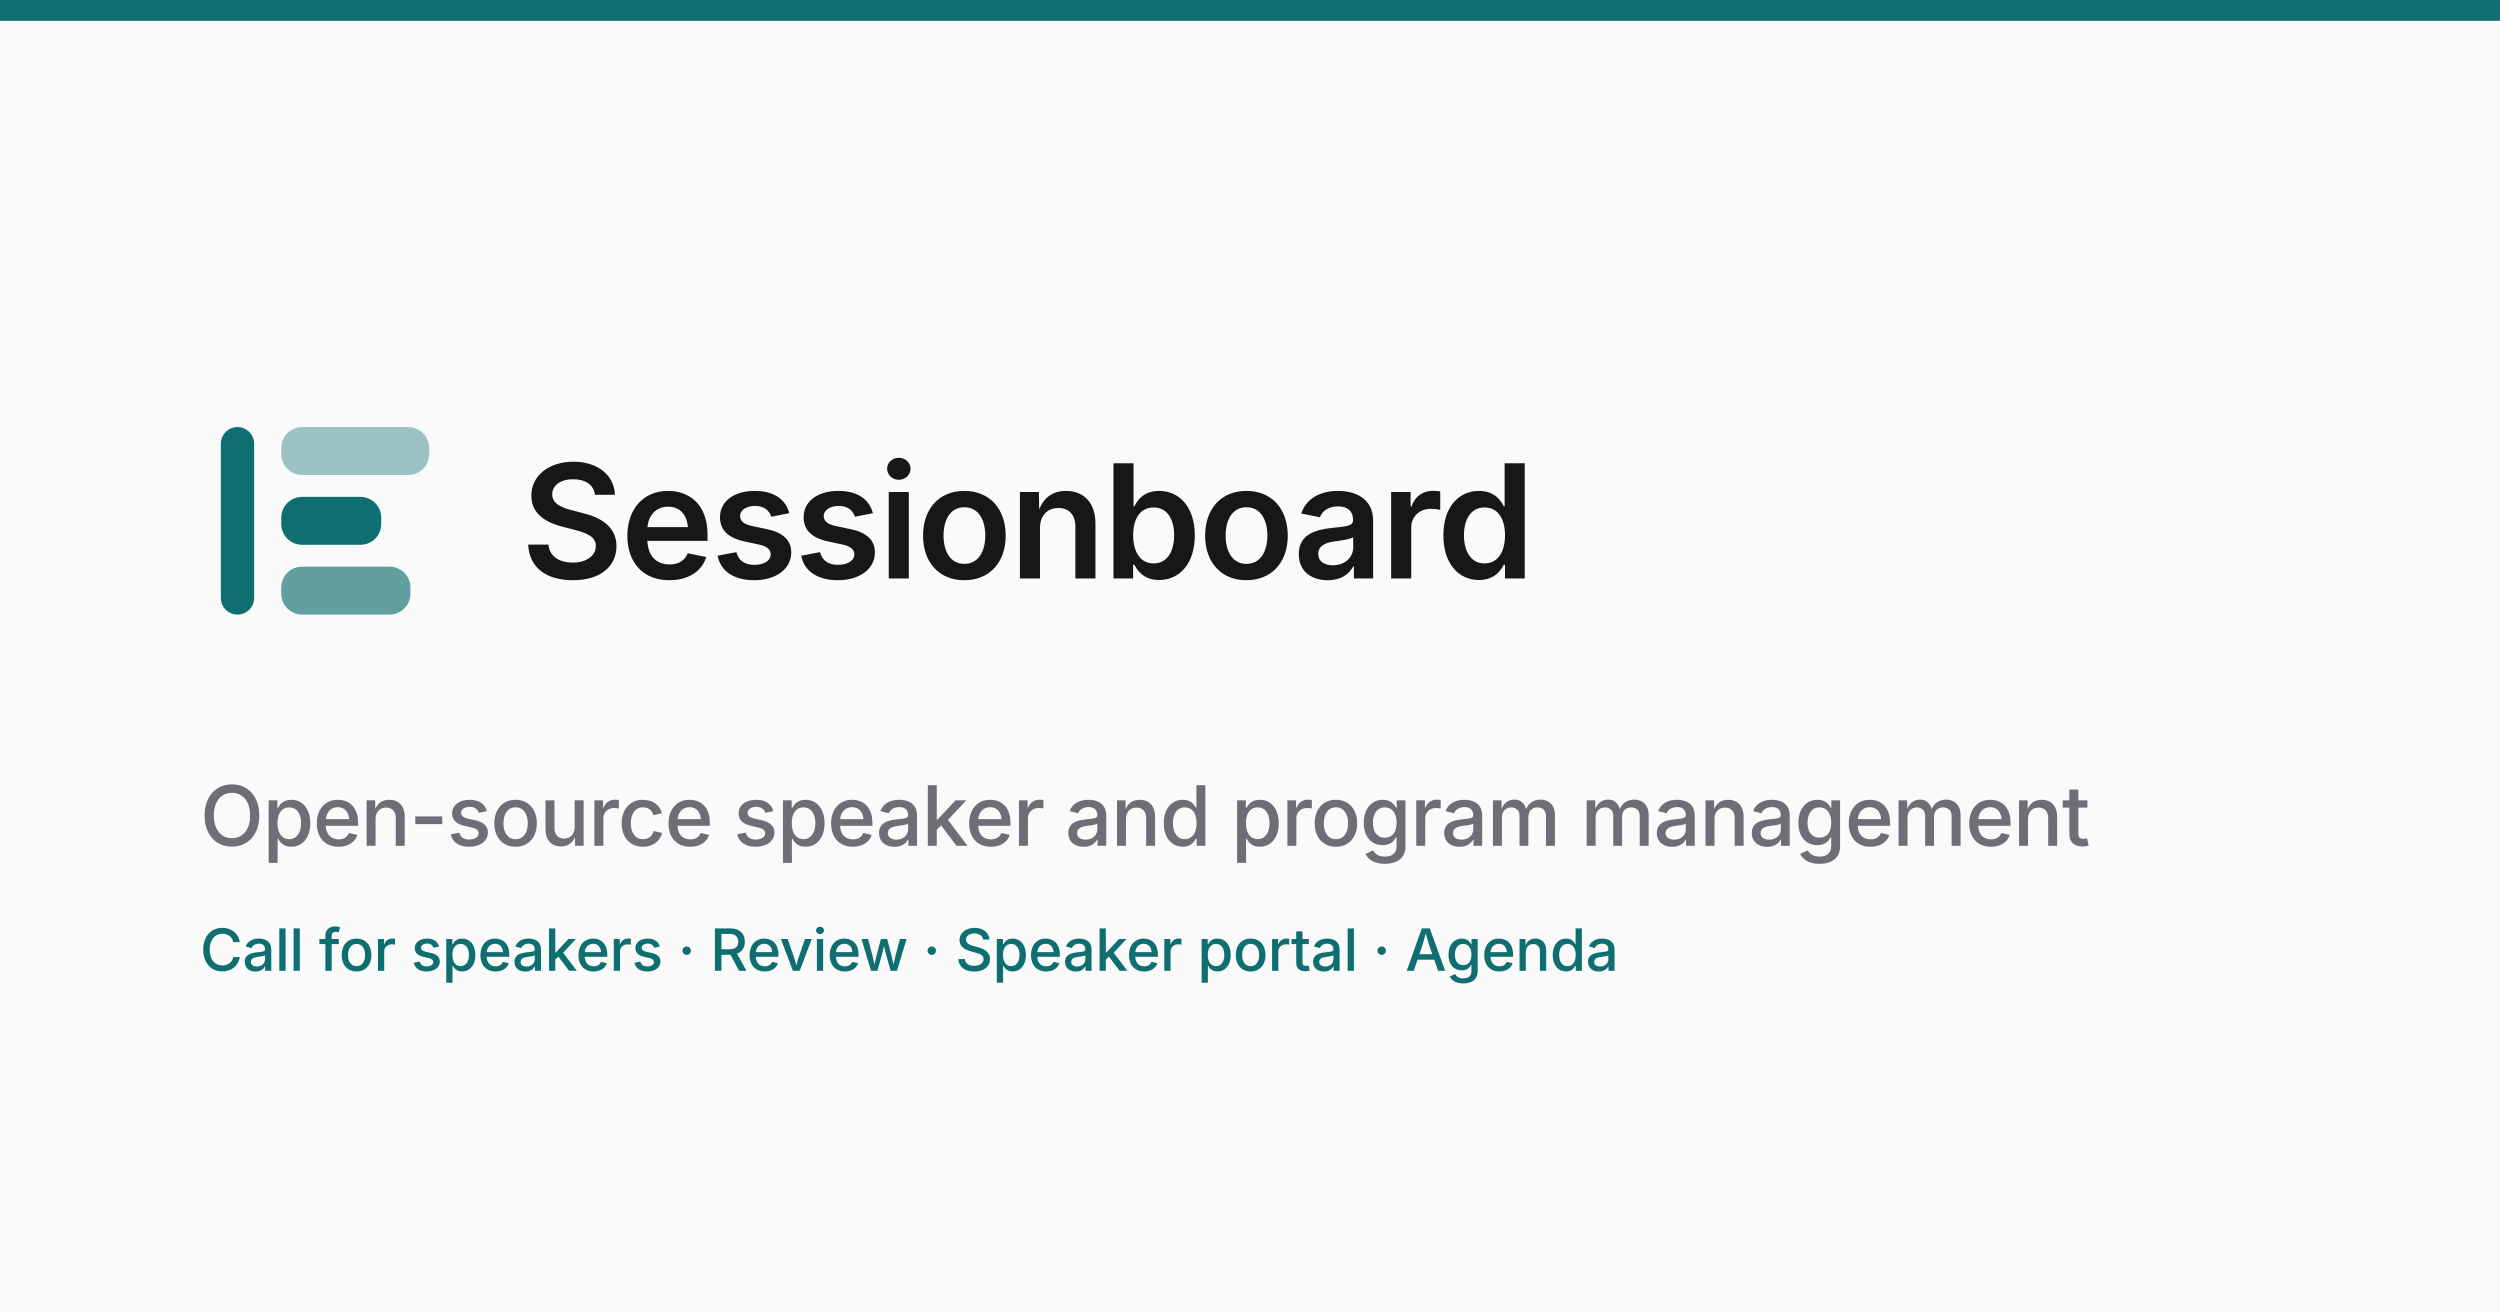
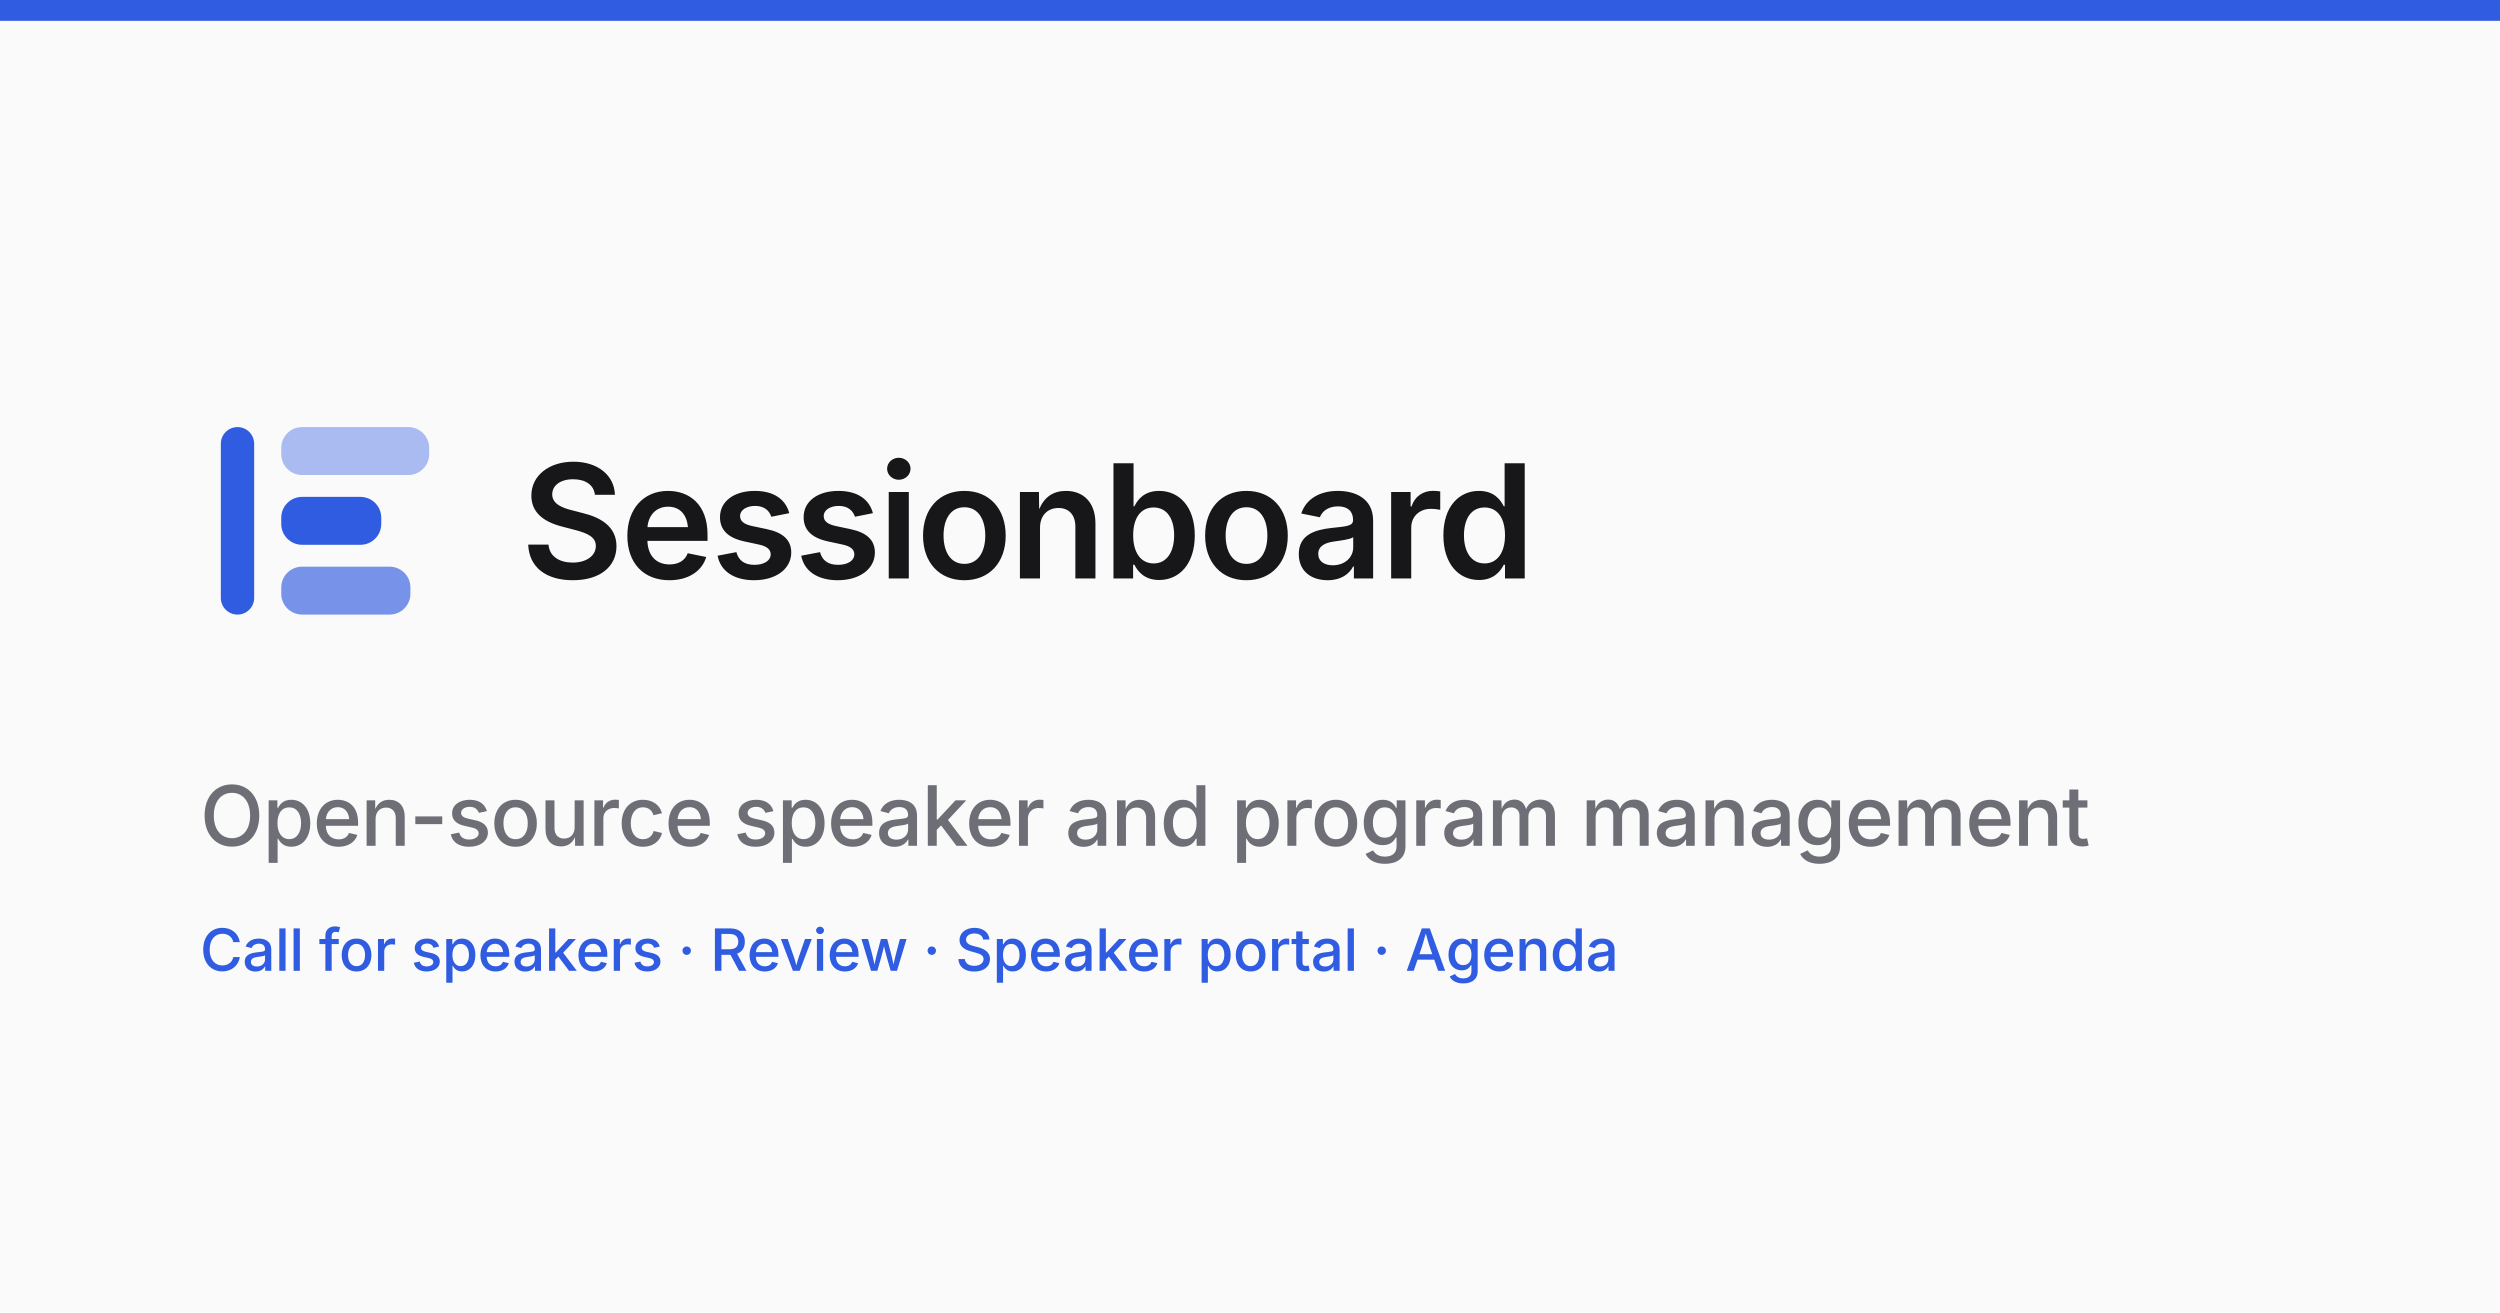
<svg xmlns="http://www.w3.org/2000/svg" width="1200" height="630" viewBox="0 0 1200 630" fill="none" role="img" aria-label="Sessionboard — Open-source speaker and program management">
  <rect width="1200" height="630" fill="#FAFAFA" />
-   <rect width="1200" height="10" fill="#0F6E70" />
-   <rect x="106.000" y="205.000" width="16.000" height="90.000" rx="8.000" fill="#0F6E70" opacity="1" />
-   <rect x="135.000" y="205.000" width="71.000" height="23.000" rx="10.000" fill="#0F6E70" opacity="0.4" />
-   <rect x="135.000" y="238.500" width="48.000" height="23.000" rx="10.000" fill="#0F6E70" opacity="1" />
-   <rect x="135.000" y="272.000" width="62.000" height="23.000" rx="10.000" fill="#0F6E70" opacity="0.65" />
+   <rect width="1200" height="10" fill="#2F5CE0" />
+   <rect x="106.000" y="205.000" width="16.000" height="90.000" rx="8.000" fill="#2F5CE0" opacity="1" />
+   <rect x="135.000" y="205.000" width="71.000" height="23.000" rx="10.000" fill="#2F5CE0" opacity="0.4" />
+   <rect x="135.000" y="238.500" width="48.000" height="23.000" rx="10.000" fill="#2F5CE0" opacity="1" />
+   <rect x="135.000" y="272.000" width="62.000" height="23.000" rx="10.000" fill="#2F5CE0" opacity="0.65" />
  <text x="250" y="250" dominant-baseline="central" font-family="'Inter Variable', Inter, system-ui, -apple-system, 'Segoe UI', sans-serif" font-size="76" font-weight="600" letter-spacing="-1.6" fill="#17171A">Sessionboard</text>
  <text x="96" y="406" font-family="'Inter Variable', Inter, system-ui, -apple-system, 'Segoe UI', sans-serif" font-size="40" font-weight="500" letter-spacing="-0.6" fill="#6E6E76">Open-source speaker and program management</text>
-   <text x="96" y="466" font-family="'Inter Variable', Inter, system-ui, -apple-system, 'Segoe UI', sans-serif" font-size="28" font-weight="500" letter-spacing="-0.2" fill="#0F6E70">Call for speakers · Review · Speaker portal · Agenda</text>
+   <text x="96" y="466" font-family="'Inter Variable', Inter, system-ui, -apple-system, 'Segoe UI', sans-serif" font-size="28" font-weight="500" letter-spacing="-0.2" fill="#2F5CE0">Call for speakers · Review · Speaker portal · Agenda</text>
</svg>
